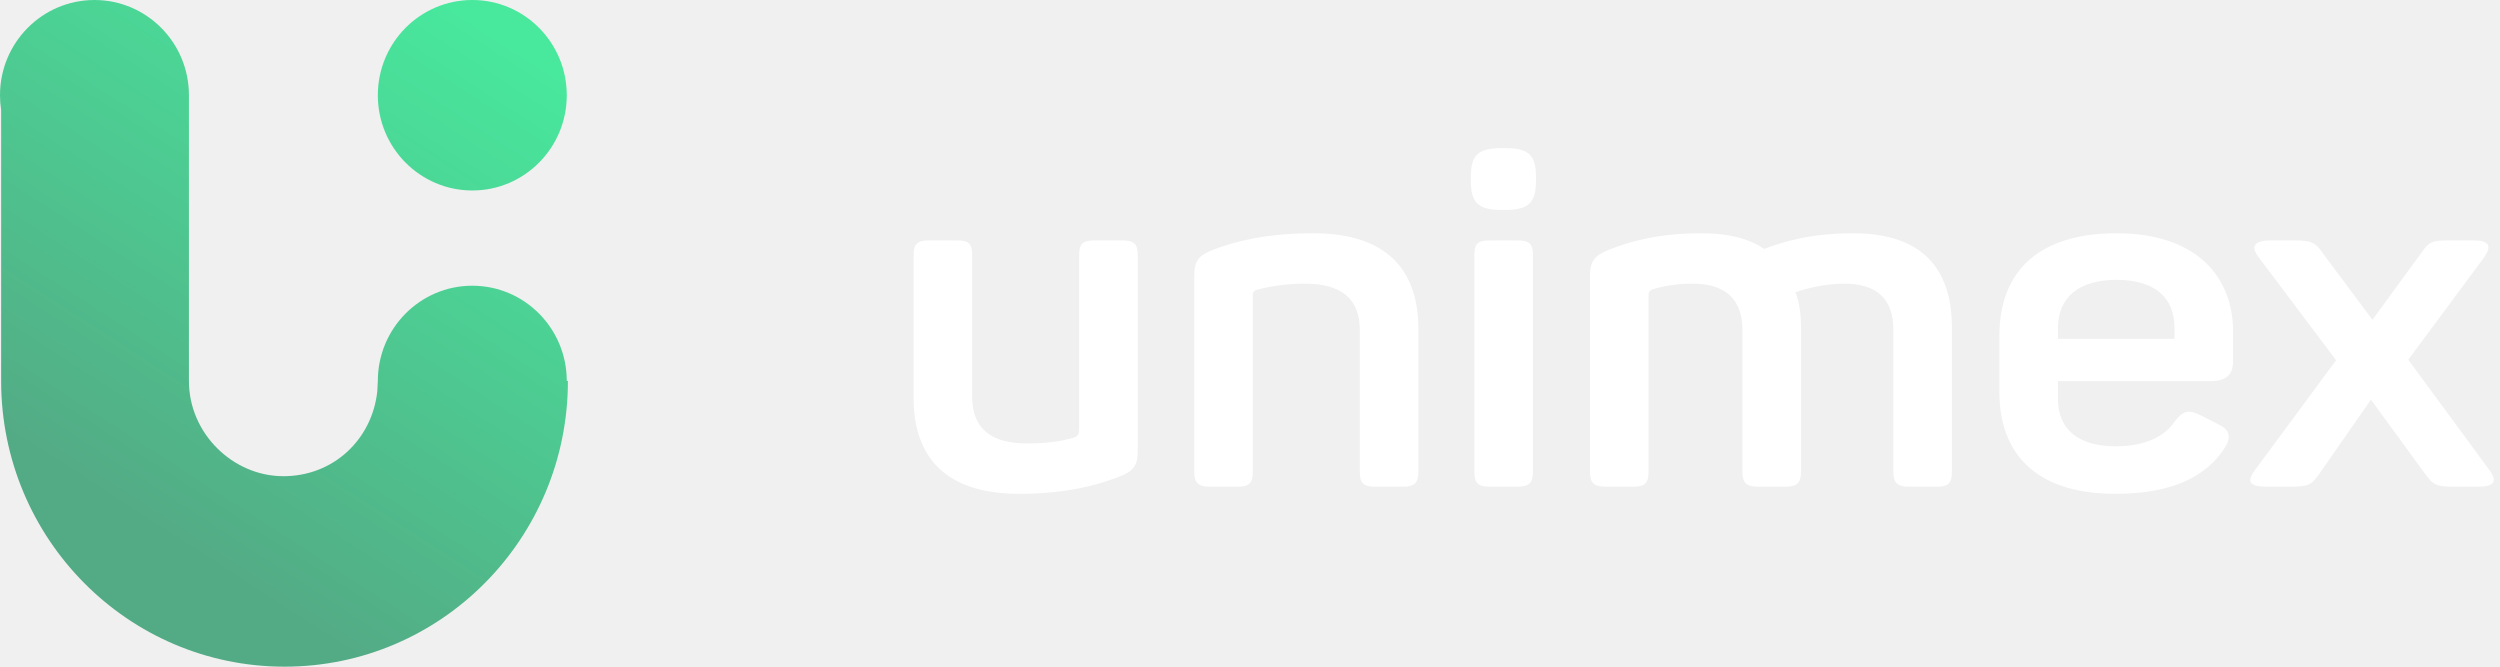
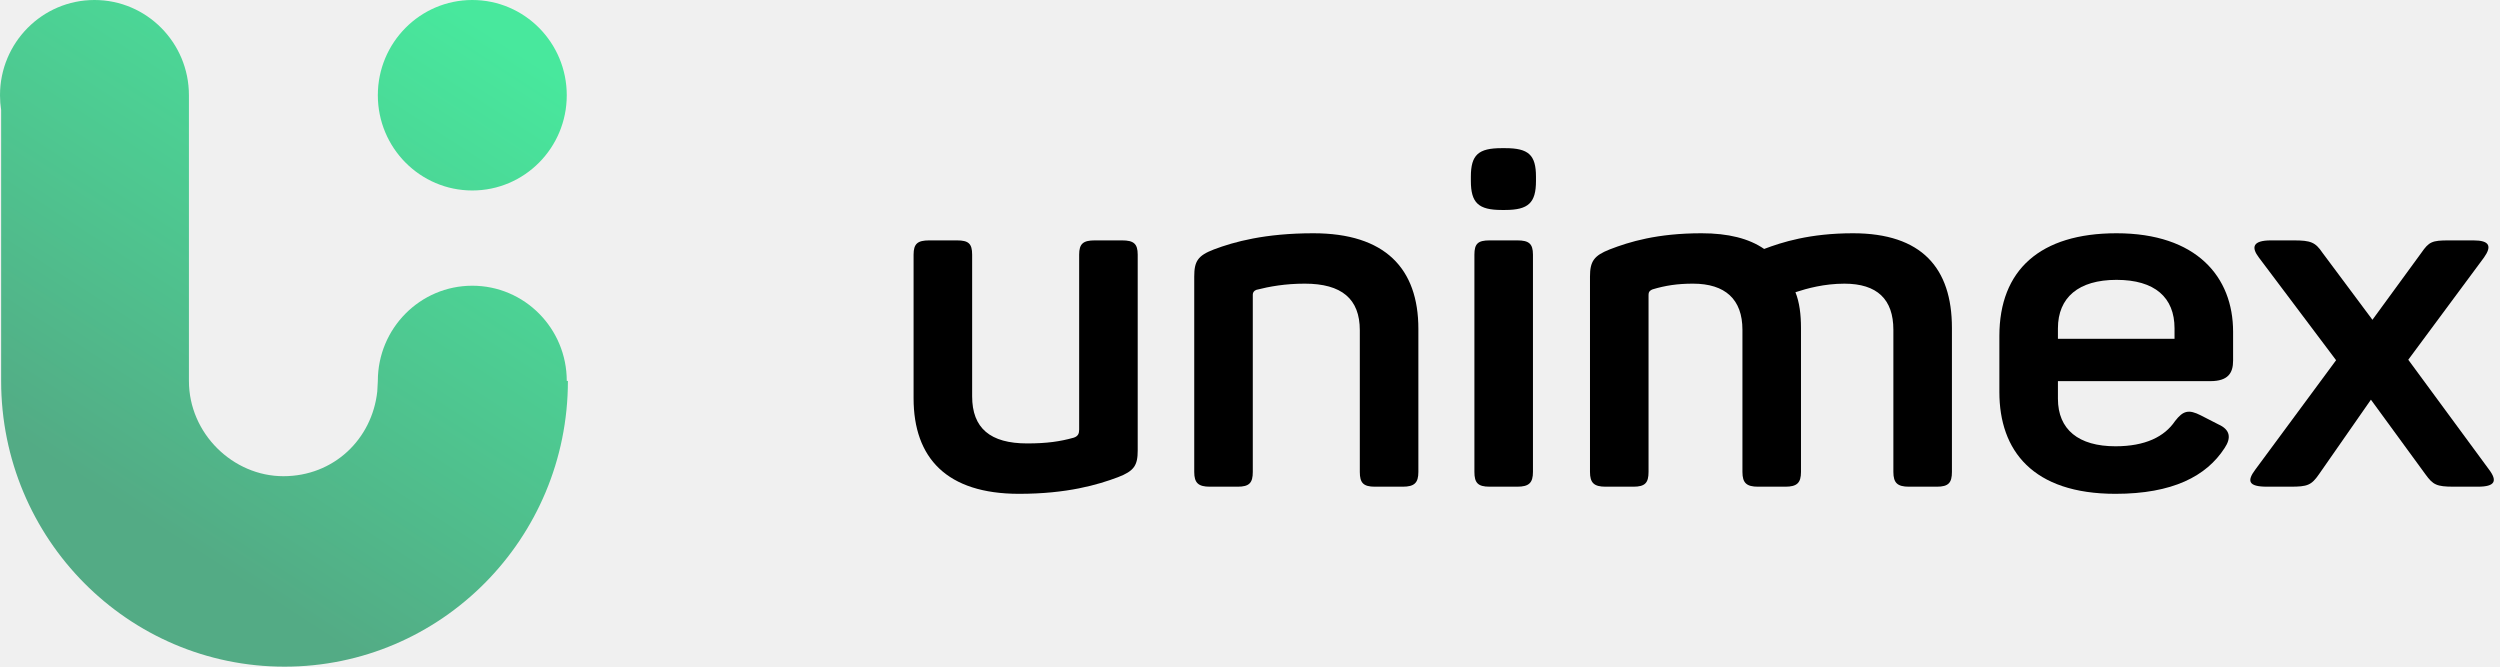
<svg xmlns="http://www.w3.org/2000/svg" width="240" height="64" viewBox="0 0 240 64" fill="none">
-   <g clip-path="url(#clip0)">
-     <path d="M54.519 36.572C54.519 51.72 42.339 64 27.314 64C12.29 64 0.11 51.721 0.11 36.572V10.564C0.038 10.102 0 9.627 0 9.142C0 4.093 4.06 0 9.069 0C14.077 0 18.137 4.093 18.137 9.143L18.137 9.172V36.572C18.137 41.621 22.366 45.715 27.205 45.715C32.044 45.715 35.719 42.156 36.218 37.583L36.272 36.572C36.272 31.523 40.332 27.429 45.341 27.429C50.349 27.429 54.41 31.522 54.41 36.572H54.519V36.572ZM54.409 9.143C54.409 14.193 50.349 18.286 45.34 18.286C40.332 18.286 36.272 14.193 36.272 9.143C36.272 4.093 40.332 0 45.34 0C50.348 0 54.409 4.093 54.409 9.143Z" fill="url(#paint0_linear)" />
-     <path d="M107.718 23.078H105.101C103.987 23.078 103.599 23.397 103.599 24.447V41.245C103.599 41.61 103.502 41.884 103.066 42.021C101.757 42.386 100.498 42.569 98.608 42.569C95.07 42.569 93.326 41.108 93.326 38.05V24.447C93.326 23.397 92.986 23.078 91.872 23.078H89.206C88.091 23.078 87.704 23.397 87.704 24.447V38.232C87.704 43.984 90.902 47.408 97.832 47.408C102.436 47.408 105.392 46.54 107.33 45.81C108.881 45.216 109.22 44.669 109.22 43.253V24.447C109.22 23.397 108.833 23.078 107.718 23.078Z" fill="white" />
-     <path d="M126.084 22.393C121.431 22.393 118.475 23.214 116.537 23.945C114.986 24.538 114.647 25.086 114.647 26.547V45.308C114.647 46.358 115.035 46.723 116.149 46.723H118.815C119.929 46.723 120.268 46.358 120.268 45.308V28.281C120.268 28.098 120.365 27.916 120.608 27.825C121.867 27.505 123.37 27.231 125.26 27.231C128.797 27.231 130.542 28.691 130.542 31.705V45.308C130.542 46.358 130.882 46.723 131.996 46.723H134.661C135.776 46.723 136.164 46.358 136.164 45.308V31.568C136.164 25.77 132.965 22.393 126.084 22.393Z" fill="white" />
-     <path d="M145.661 23.078H142.996C141.882 23.078 141.543 23.397 141.543 24.447V45.308C141.543 46.358 141.882 46.722 142.996 46.722H145.661C146.776 46.722 147.164 46.358 147.164 45.308V24.447C147.164 23.397 146.776 23.078 145.661 23.078Z" fill="white" />
-     <path d="M144.498 14.222H144.158C141.929 14.222 141.203 14.861 141.203 16.961V17.372C141.203 19.471 141.929 20.156 144.158 20.156H144.498C146.727 20.156 147.454 19.471 147.454 17.372V16.961C147.454 14.861 146.727 14.222 144.498 14.222Z" fill="white" />
-     <path d="M177.887 22.393C173.719 22.393 171.053 23.26 169.357 23.899C167.903 22.895 165.916 22.393 163.348 22.393C159.084 22.393 156.419 23.214 154.529 23.945C153.026 24.538 152.639 25.086 152.639 26.547V45.308C152.639 46.358 153.027 46.723 154.141 46.723H156.806C157.921 46.723 158.26 46.358 158.26 45.308V28.327C158.26 28.098 158.308 27.916 158.648 27.779C159.859 27.414 161.022 27.231 162.525 27.231C165.626 27.231 167.274 28.737 167.274 31.659V45.308C167.274 46.358 167.661 46.723 168.776 46.723H171.393C172.508 46.723 172.895 46.358 172.895 45.308V31.476C172.895 30.198 172.75 29.012 172.362 28.053C173.477 27.688 175.124 27.232 177.063 27.232C180.213 27.232 181.763 28.738 181.763 31.659V45.308C181.763 46.358 182.151 46.723 183.266 46.723H185.931C187.046 46.723 187.385 46.358 187.385 45.308V31.477C187.385 25.725 184.478 22.393 177.887 22.393Z" fill="white" />
-     <path d="M203.183 22.393C195.865 22.393 191.94 25.908 191.94 32.252V37.639C191.94 43.253 195.138 47.407 203.086 47.407C208.561 47.407 211.808 45.718 213.553 43.025C214.231 42.02 214.086 41.244 212.971 40.743L211.275 39.875C210.112 39.282 209.579 39.419 208.804 40.423C207.786 41.929 205.944 42.843 203.086 42.843C199.548 42.843 197.561 41.244 197.561 38.278V36.589H212.196C213.892 36.589 214.377 35.813 214.377 34.626V31.842C214.377 26.592 210.887 22.393 203.183 22.393ZM208.755 32.526H197.561V31.522C197.561 28.554 199.548 26.866 203.182 26.866C206.865 26.866 208.755 28.554 208.755 31.522V32.526Z" fill="white" />
-     <path d="M238.948 45.079L231.194 34.535L238.464 24.721C239.239 23.625 238.998 23.078 237.445 23.078H235.071C233.472 23.078 233.181 23.214 232.454 24.264L227.754 30.701L222.956 24.264C222.278 23.26 221.841 23.078 220.194 23.078H218.013C216.22 23.078 216.123 23.762 216.85 24.721L224.265 34.581L216.511 45.079C215.687 46.175 215.833 46.723 217.626 46.723H219.903C221.503 46.723 221.89 46.586 222.617 45.536L227.609 38.369L232.843 45.536C233.57 46.541 233.909 46.723 235.557 46.723H237.884C239.529 46.723 239.773 46.175 238.948 45.079Z" fill="white" />
+   <g clip-path="url(#clip0_3191)">
+     <path d="M54.519 36.572C54.519 51.72 42.339 64 27.314 64C12.29 64 0.11 51.721 0.11 36.572V10.564C0.038 10.102 0 9.627 0 9.142C0 4.093 4.06 0 9.069 0C14.077 0 18.137 4.093 18.137 9.143L18.137 9.172V36.572C18.137 41.621 22.366 45.715 27.205 45.715C32.044 45.715 35.719 42.156 36.218 37.583L36.272 36.572C36.272 31.523 40.332 27.429 45.341 27.429C50.349 27.429 54.41 31.522 54.41 36.572H54.519V36.572ZM54.409 9.143C54.409 14.193 50.349 18.286 45.34 18.286C40.332 18.286 36.272 14.193 36.272 9.143C36.272 4.093 40.332 0 45.34 0C50.348 0 54.409 4.093 54.409 9.143Z" fill="url(#paint0_linear_3191)" />
+     <path d="M107.718 23.077H105.101C103.987 23.077 103.599 23.396 103.599 24.447V41.244C103.599 41.61 103.502 41.884 103.066 42.021C101.757 42.386 100.498 42.569 98.608 42.569C95.07 42.569 93.326 41.108 93.326 38.049V24.447C93.326 23.396 92.986 23.077 91.872 23.077H89.206C88.091 23.077 87.704 23.396 87.704 24.447V38.232C87.704 43.984 90.902 47.407 97.832 47.407C102.436 47.407 105.392 46.54 107.33 45.809C108.881 45.216 109.22 44.668 109.22 43.253V24.447C109.22 23.396 108.833 23.077 107.718 23.077Z" fill="black" />
+     <path d="M126.084 22.393C121.431 22.393 118.475 23.214 116.537 23.945C114.986 24.538 114.647 25.086 114.647 26.547V45.308C114.647 46.358 115.035 46.723 116.149 46.723H118.815C119.929 46.723 120.268 46.358 120.268 45.308V28.281C120.268 28.098 120.365 27.916 120.608 27.825C121.867 27.505 123.37 27.231 125.26 27.231C128.798 27.231 130.542 28.691 130.542 31.705V45.308C130.542 46.358 130.882 46.723 131.996 46.723H134.661C135.776 46.723 136.164 46.358 136.164 45.308V31.568C136.164 25.77 132.965 22.393 126.084 22.393Z" fill="black" />
+     <path d="M145.661 23.077H142.996C141.882 23.077 141.543 23.396 141.543 24.447V45.307C141.543 46.357 141.882 46.722 142.996 46.722H145.661C146.776 46.722 147.164 46.357 147.164 45.307V24.447C147.164 23.396 146.776 23.077 145.661 23.077Z" fill="black" />
+     <path d="M144.498 14.223H144.158C141.929 14.223 141.203 14.861 141.203 16.961V17.372C141.203 19.472 141.929 20.157 144.158 20.157H144.498C146.727 20.157 147.454 19.472 147.454 17.372V16.961C147.454 14.861 146.727 14.223 144.498 14.223Z" fill="black" />
+     <path d="M177.887 22.393C173.719 22.393 171.053 23.26 169.357 23.899C167.903 22.895 165.916 22.393 163.348 22.393C159.084 22.393 156.419 23.214 154.529 23.945C153.026 24.538 152.639 25.086 152.639 26.547V45.308C152.639 46.358 153.027 46.723 154.141 46.723H156.806C157.921 46.723 158.26 46.358 158.26 45.308V28.327C158.26 28.098 158.308 27.916 158.648 27.779C159.859 27.414 161.022 27.231 162.525 27.231C165.626 27.231 167.274 28.737 167.274 31.659V45.308C167.274 46.358 167.661 46.723 168.776 46.723H171.393C172.508 46.723 172.895 46.358 172.895 45.308V31.476C172.895 30.198 172.75 29.012 172.362 28.053C173.477 27.688 175.124 27.232 177.063 27.232C180.213 27.232 181.764 28.738 181.764 31.659V45.308C181.764 46.358 182.151 46.723 183.266 46.723H185.931C187.046 46.723 187.385 46.358 187.385 45.308V31.477C187.385 25.725 184.478 22.393 177.887 22.393Z" fill="black" />
+     <path d="M203.183 22.393C195.865 22.393 191.94 25.908 191.94 32.252V37.639C191.94 43.253 195.138 47.407 203.086 47.407C208.561 47.407 211.808 45.718 213.553 43.025C214.231 42.02 214.086 41.244 212.971 40.743L211.275 39.875C210.112 39.282 209.579 39.419 208.804 40.423C207.786 41.929 205.944 42.843 203.086 42.843C199.548 42.843 197.561 41.244 197.561 38.278V36.589H212.196C213.892 36.589 214.377 35.813 214.377 34.626V31.842C214.377 26.592 210.887 22.393 203.183 22.393ZM208.755 32.526H197.561V31.522C197.561 28.554 199.548 26.866 203.182 26.866C206.865 26.866 208.755 28.554 208.755 31.522V32.526Z" fill="black" />
+     <path d="M238.948 45.079L231.194 34.534L238.464 24.72C239.239 23.625 238.998 23.077 237.445 23.077H235.071C233.472 23.077 233.181 23.214 232.454 24.264L227.754 30.7L222.956 24.264C222.278 23.259 221.841 23.077 220.194 23.077H218.013C216.22 23.077 216.123 23.761 216.85 24.72L224.265 34.58L216.511 45.079C215.687 46.175 215.833 46.722 217.626 46.722H219.903C221.503 46.722 221.89 46.586 222.617 45.536L227.609 38.369L232.843 45.536C233.57 46.54 233.909 46.722 235.557 46.722H237.884C239.529 46.722 239.773 46.175 238.948 45.079Z" fill="black" />
  </g>
  <defs>
-     <linearGradient id="paint0_linear" x1="12.309" y1="49.035" x2="43.549" y2="0.739" gradientUnits="userSpaceOnUse">
+     <linearGradient id="paint0_linear_3191" x1="12.309" y1="49.035" x2="43.549" y2="0.739" gradientUnits="userSpaceOnUse">
      <stop stop-color="#53AB85" />
      <stop offset="1" stop-color="#48E89D" />
    </linearGradient>
-     <clipPath id="clip0">
+     <clipPath id="clip0_3191">
      <rect width="239.407" height="64" fill="white" />
    </clipPath>
  </defs>
</svg>
